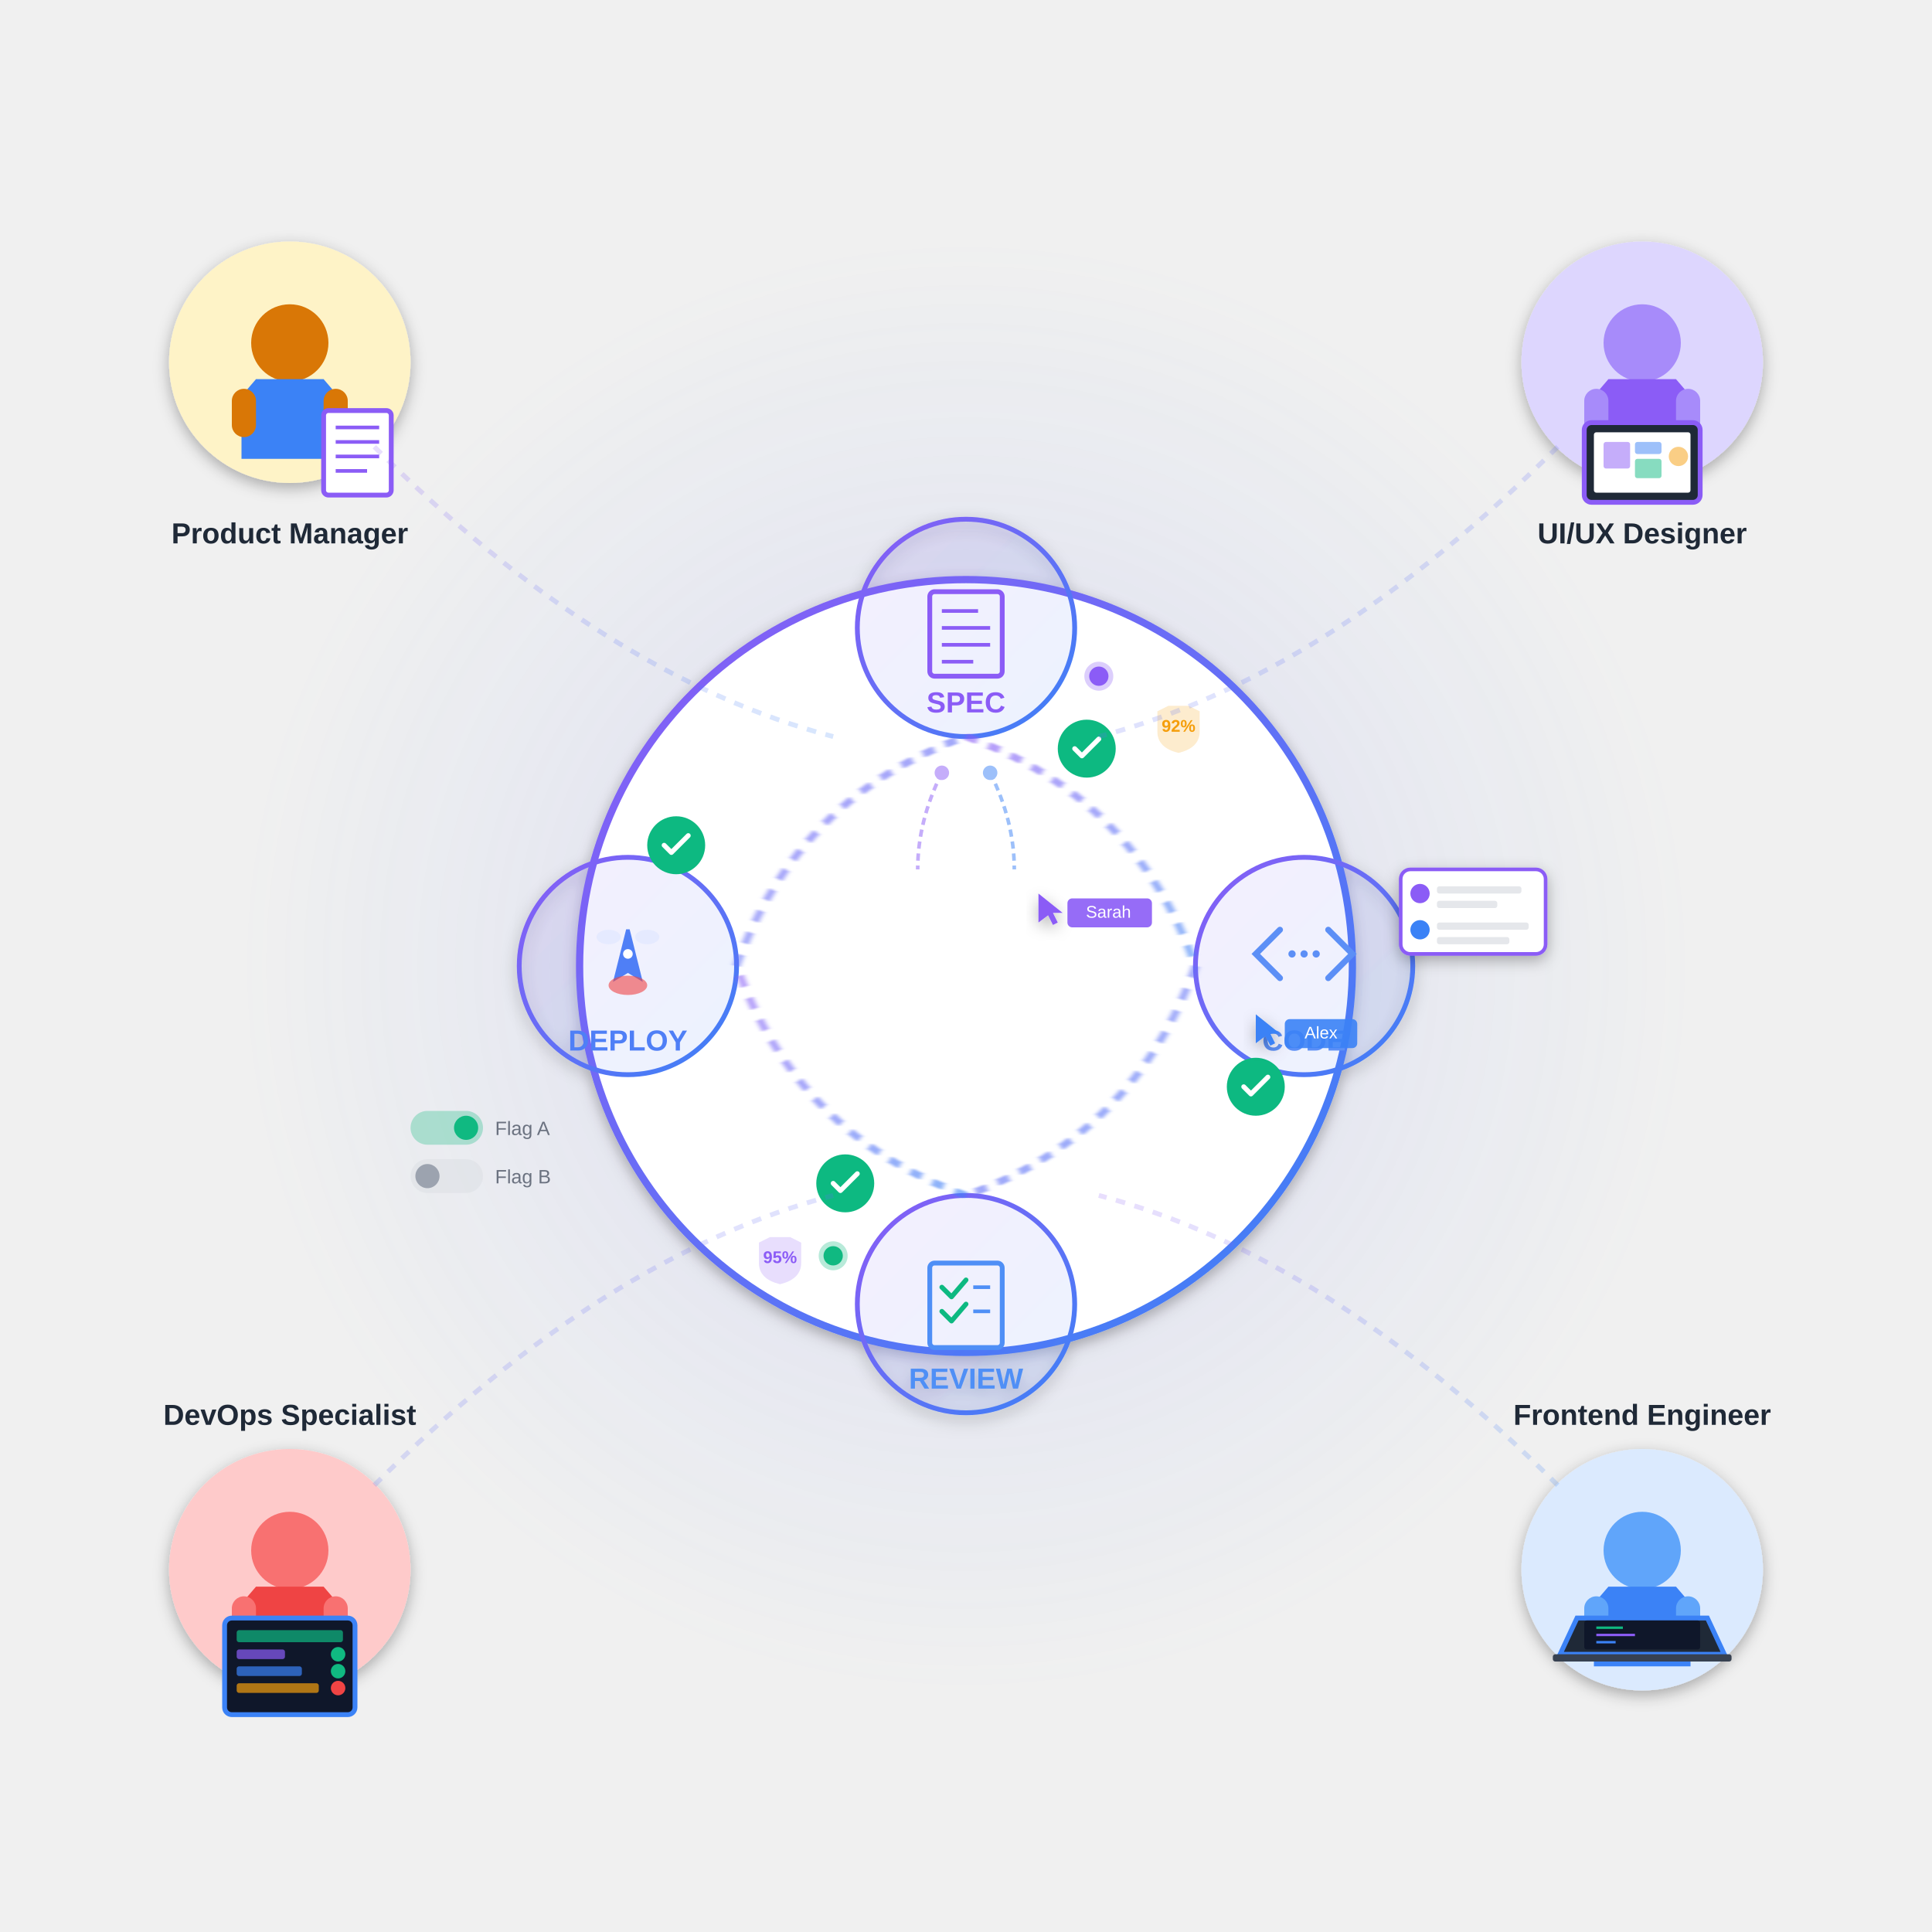
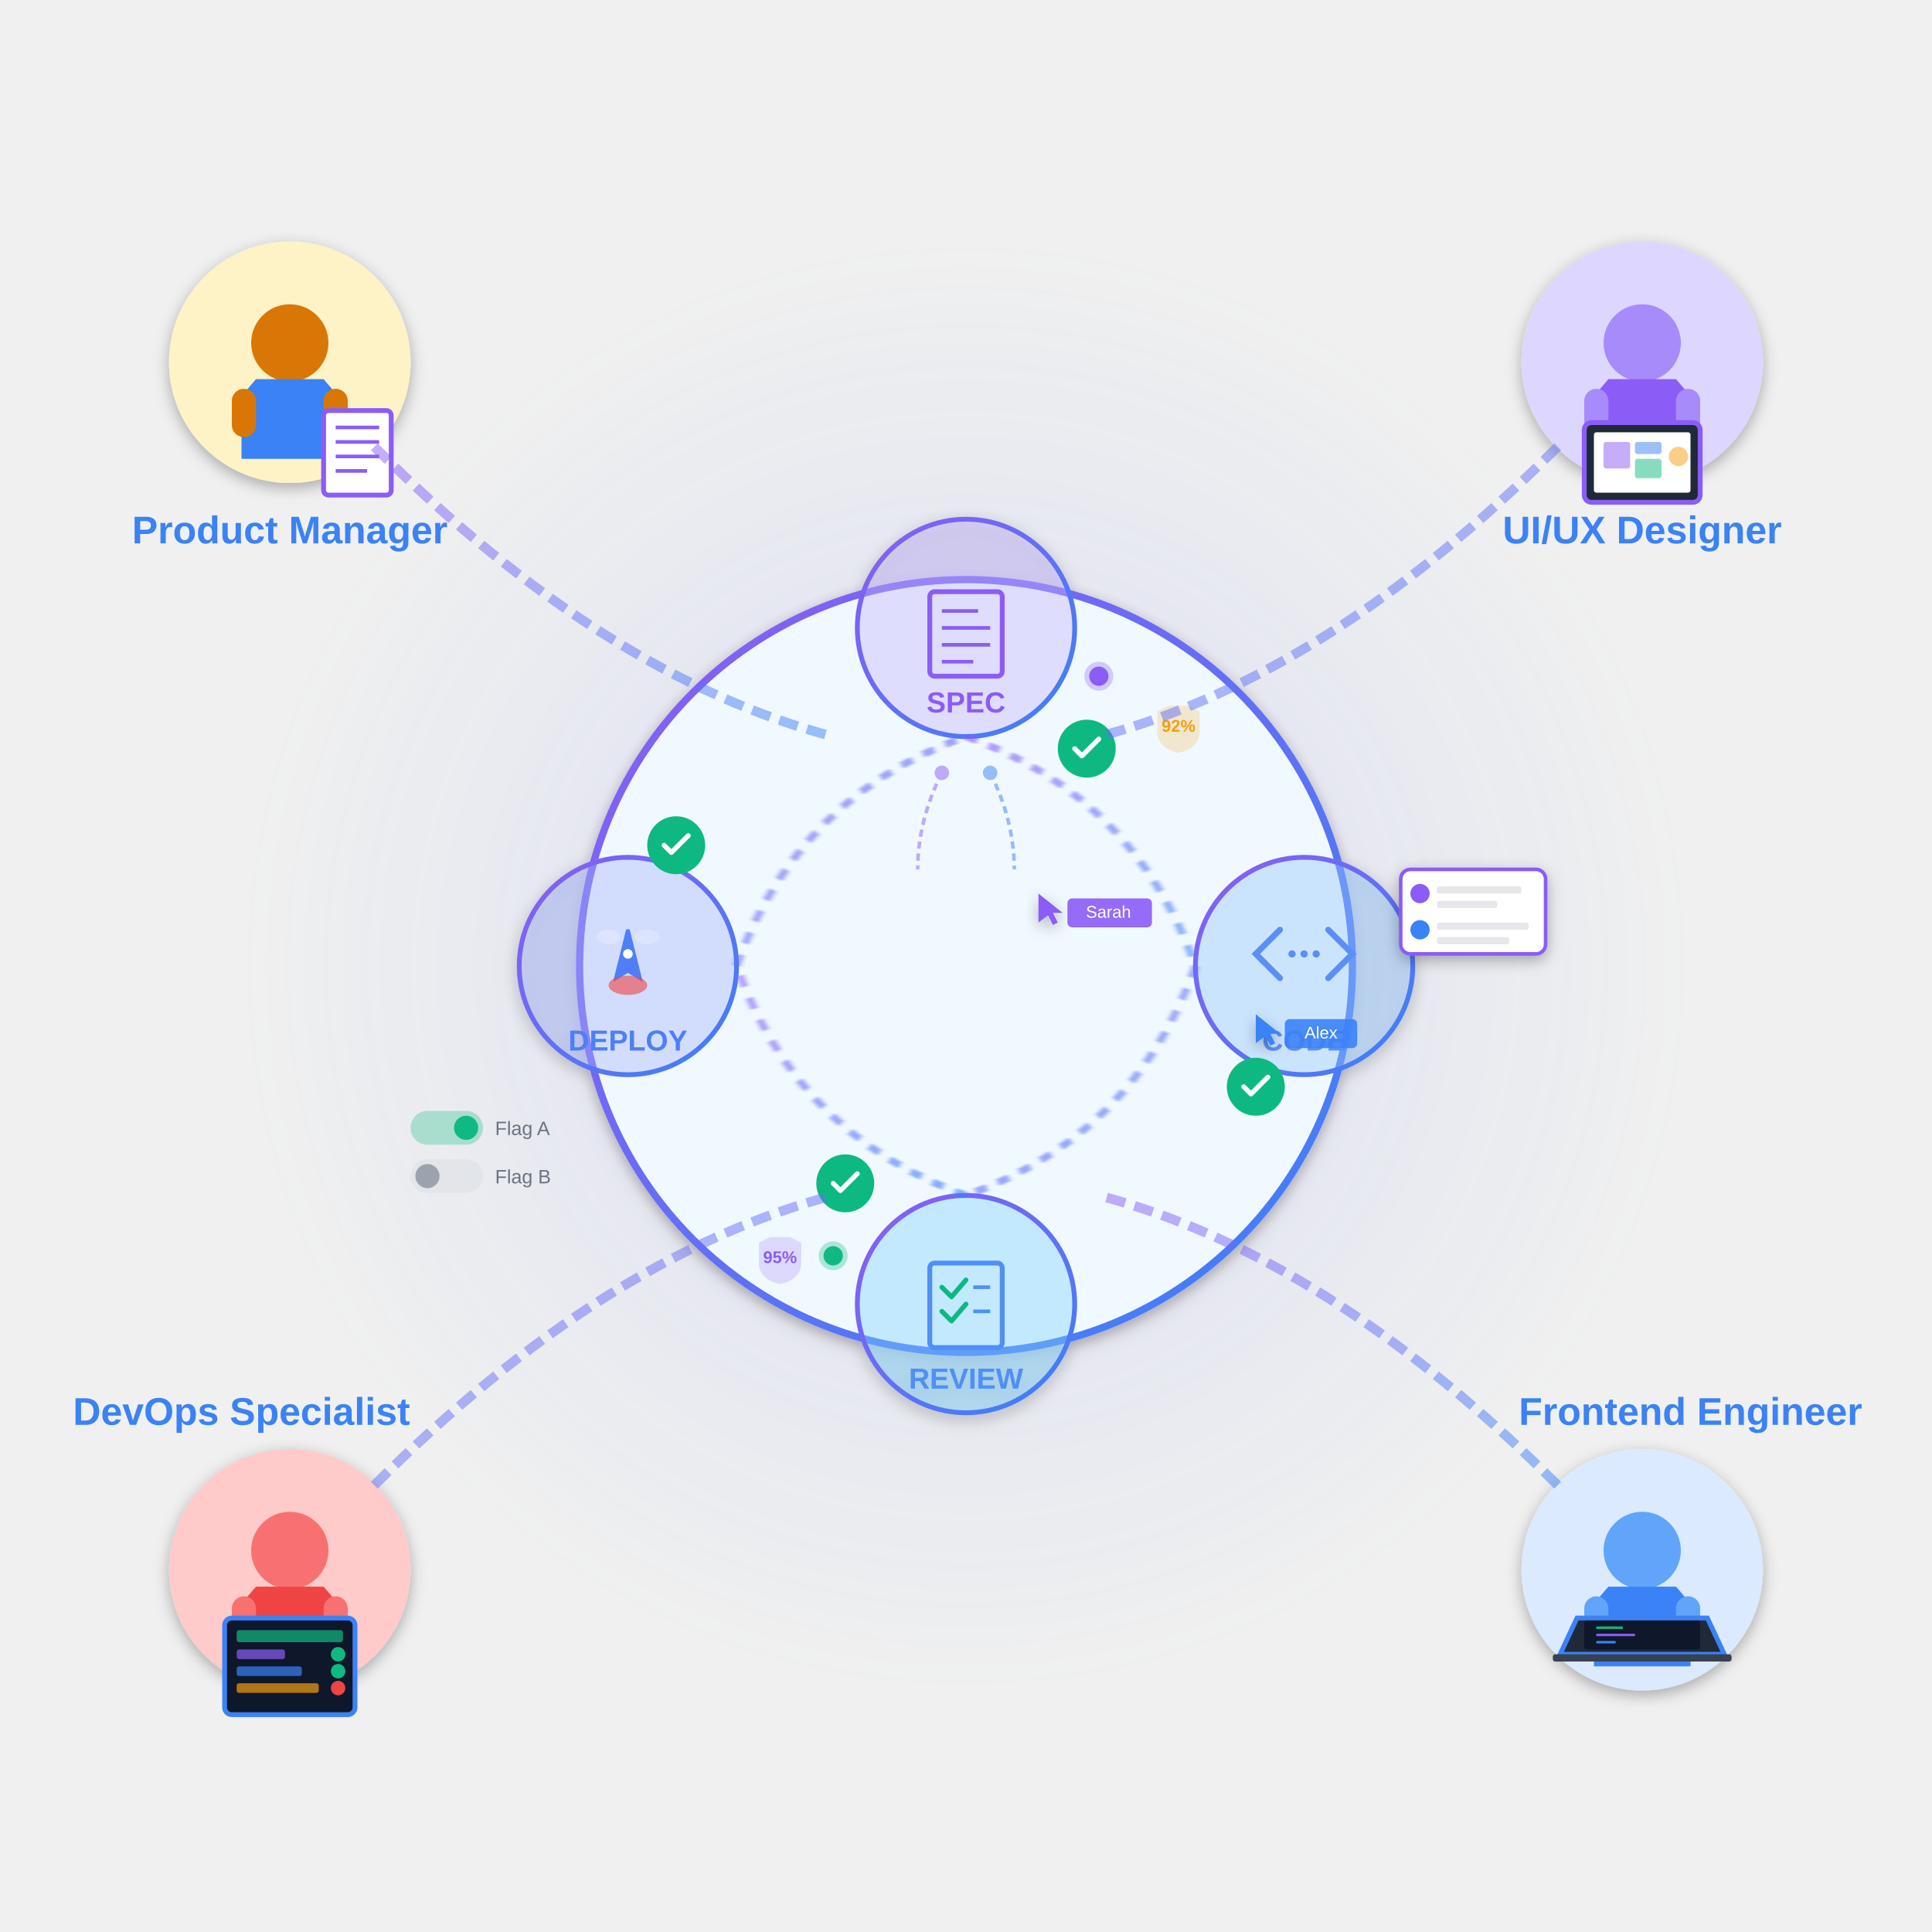
<svg xmlns="http://www.w3.org/2000/svg" viewBox="0 0 800 800" width="800" height="800">
  <defs>
    <linearGradient id="primaryGradient" x1="0%" y1="0%" x2="100%" y2="100%">
      <stop offset="0%" style="stop-color:#8b5cf6;stop-opacity:1" />
      <stop offset="100%" style="stop-color:#3b82f6;stop-opacity:1" />
    </linearGradient>
    <linearGradient id="secondaryGradient" x1="0%" y1="0%" x2="100%" y2="100%">
      <stop offset="0%" style="stop-color:#a78bfa;stop-opacity:1" />
      <stop offset="100%" style="stop-color:#60a5fa;stop-opacity:1" />
    </linearGradient>
    <radialGradient id="glowGradient" cx="50%" cy="50%" r="50%">
      <stop offset="0%" style="stop-color:#8b5cf6;stop-opacity:0.3" />
      <stop offset="100%" style="stop-color:#3b82f6;stop-opacity:0" />
    </radialGradient>
    <filter id="softShadow" x="-50%" y="-50%" width="200%" height="200%">
      <feGaussianBlur in="SourceAlpha" stdDeviation="3" />
      <feOffset dx="0" dy="2" result="offsetblur" />
      <feComponentTransfer>
        <feFuncA type="linear" slope="0.3" />
      </feComponentTransfer>
      <feMerge>
        <feMergeNode />
        <feMergeNode in="SourceGraphic" />
      </feMerge>
    </filter>
    <filter id="motionBlur">
      <feGaussianBlur in="SourceGraphic" stdDeviation="1 0" />
    </filter>
  </defs>
  <circle cx="400" cy="400" r="300" fill="url(#glowGradient)" opacity="0.5" />
  <g id="centralWorkflow" filter="url(#softShadow)">
-     <circle cx="400" cy="400" r="160" fill="#ffffff" stroke="url(#primaryGradient)" stroke-width="3" />
+     <circle cx="400" cy="400" r="160" fill="#f0f9ff" stroke="url(#primaryGradient)" stroke-width="3" />
    <g id="workflowStages">
      <g id="specStage">
-         <circle cx="400" cy="260" r="45" fill="url(#primaryGradient)" opacity="0.1" />
+         <circle cx="400" cy="260" r="45" fill="#c4b5fd" opacity="0.4" />
        <circle cx="400" cy="260" r="45" fill="none" stroke="url(#primaryGradient)" stroke-width="2" />
        <rect x="385" y="245" width="30" height="35" rx="2" fill="none" stroke="#8b5cf6" stroke-width="2" />
        <line x1="390" y1="253" x2="405" y2="253" stroke="#8b5cf6" stroke-width="1.5" />
        <line x1="390" y1="260" x2="410" y2="260" stroke="#8b5cf6" stroke-width="1.5" />
        <line x1="390" y1="267" x2="410" y2="267" stroke="#8b5cf6" stroke-width="1.5" />
        <line x1="390" y1="274" x2="403" y2="274" stroke="#8b5cf6" stroke-width="1.5" />
        <text x="400" y="295" text-anchor="middle" font-family="Arial, sans-serif" font-size="12" font-weight="bold" fill="#8b5cf6">SPEC</text>
      </g>
      <g id="codeStage">
-         <circle cx="540" cy="400" r="45" fill="url(#primaryGradient)" opacity="0.1" />
+         <circle cx="540" cy="400" r="45" fill="#93c5fd" opacity="0.4" />
        <circle cx="540" cy="400" r="45" fill="none" stroke="url(#primaryGradient)" stroke-width="2" />
        <path d="M 530 385 L 520 395 L 530 405" fill="none" stroke="#5b8ff6" stroke-width="2.5" stroke-linecap="round" />
        <path d="M 550 385 L 560 395 L 550 405" fill="none" stroke="#5b8ff6" stroke-width="2.5" stroke-linecap="round" />
        <circle cx="535" cy="395" r="1.5" fill="#5b8ff6" />
        <circle cx="540" cy="395" r="1.5" fill="#5b8ff6" />
        <circle cx="545" cy="395" r="1.5" fill="#5b8ff6" />
        <text x="540" y="435" text-anchor="middle" font-family="Arial, sans-serif" font-size="12" font-weight="bold" fill="#5b8ff6">CODE</text>
      </g>
      <g id="reviewStage">
-         <circle cx="400" cy="540" r="45" fill="url(#primaryGradient)" opacity="0.1" />
+         <circle cx="400" cy="540" r="45" fill="#7dd3fc" opacity="0.4" />
        <circle cx="400" cy="540" r="45" fill="none" stroke="url(#primaryGradient)" stroke-width="2" />
        <rect x="385" y="523" width="30" height="35" rx="2" fill="none" stroke="#4f8ff6" stroke-width="2" />
        <polyline points="390,533 394,537 400,530" fill="none" stroke="#10b981" stroke-width="2" stroke-linecap="round" stroke-linejoin="round" />
        <polyline points="390,543 394,547 400,540" fill="none" stroke="#10b981" stroke-width="2" stroke-linecap="round" stroke-linejoin="round" />
        <line x1="403" y1="533" x2="410" y2="533" stroke="#4f8ff6" stroke-width="1.5" />
        <line x1="403" y1="543" x2="410" y2="543" stroke="#4f8ff6" stroke-width="1.5" />
        <text x="400" y="575" text-anchor="middle" font-family="Arial, sans-serif" font-size="12" font-weight="bold" fill="#4f8ff6">REVIEW</text>
      </g>
      <g id="deployStage">
-         <circle cx="260" cy="400" r="45" fill="url(#primaryGradient)" opacity="0.1" />
+         <circle cx="260" cy="400" r="45" fill="#a5b4fc" opacity="0.4" />
        <circle cx="260" cy="400" r="45" fill="none" stroke="url(#primaryGradient)" stroke-width="2" />
        <path d="M 260 385 L 255 405 L 260 402 L 265 405 Z" fill="#4f7ff6" stroke="#4f7ff6" stroke-width="1.5" />
        <ellipse cx="260" cy="408" rx="8" ry="4" fill="#ef4444" opacity="0.6" />
        <circle cx="260" cy="395" r="2" fill="#ffffff" />
        <ellipse cx="268" cy="388" rx="5" ry="3" fill="#e0e7ff" opacity="0.7" />
        <ellipse cx="252" cy="388" rx="5" ry="3" fill="#e0e7ff" opacity="0.7" />
        <text x="260" y="435" text-anchor="middle" font-family="Arial, sans-serif" font-size="12" font-weight="bold" fill="#4f7ff6">DEPLOY</text>
      </g>
    </g>
    <g id="flowLines" opacity="0.6">
      <path d="M 400 305 Q 470 330 495 400" fill="none" stroke="url(#primaryGradient)" stroke-width="3" stroke-dasharray="5,5" filter="url(#motionBlur)">
        <animate attributeName="stroke-dashoffset" from="0" to="10" dur="1s" repeatCount="indefinite" />
      </path>
      <path d="M 495 400 Q 470 470 400 495" fill="none" stroke="url(#primaryGradient)" stroke-width="3" stroke-dasharray="5,5" filter="url(#motionBlur)">
        <animate attributeName="stroke-dashoffset" from="0" to="10" dur="1s" repeatCount="indefinite" />
      </path>
      <path d="M 400 495 Q 330 470 305 400" fill="none" stroke="url(#primaryGradient)" stroke-width="3" stroke-dasharray="5,5" filter="url(#motionBlur)">
        <animate attributeName="stroke-dashoffset" from="0" to="10" dur="1s" repeatCount="indefinite" />
      </path>
      <path d="M 305 400 Q 330 330 400 305" fill="none" stroke="url(#primaryGradient)" stroke-width="3" stroke-dasharray="5,5" filter="url(#motionBlur)">
        <animate attributeName="stroke-dashoffset" from="0" to="10" dur="1s" repeatCount="indefinite" />
      </path>
    </g>
    <g id="approvalCheckpoints">
      <circle cx="450" cy="310" r="12" fill="#10b981" />
      <polyline points="445,310 448,313 455,306" fill="none" stroke="#ffffff" stroke-width="2" stroke-linecap="round" stroke-linejoin="round" />
      <circle cx="520" cy="450" r="12" fill="#10b981" />
      <polyline points="515,450 518,453 525,446" fill="none" stroke="#ffffff" stroke-width="2" stroke-linecap="round" stroke-linejoin="round" />
      <circle cx="350" cy="490" r="12" fill="#10b981" />
      <polyline points="345,490 348,493 355,486" fill="none" stroke="#ffffff" stroke-width="2" stroke-linecap="round" stroke-linejoin="round" />
      <circle cx="280" cy="350" r="12" fill="#10b981" />
      <polyline points="275,350 278,353 285,346" fill="none" stroke="#ffffff" stroke-width="2" stroke-linecap="round" stroke-linejoin="round" />
    </g>
  </g>
  <g id="qualityGates">
    <g transform="translate(480, 295)">
      <path d="M 0 0 L 4 -2 L 12 -2 L 16 0 L 16 8 Q 16 14 8 16 Q 0 14 0 8 Z" fill="#f59e0b" opacity="0.2" stroke="#f59e0b" stroke-width="1.5" />
      <text x="8" y="8" text-anchor="middle" font-family="Arial, sans-serif" font-size="7" font-weight="bold" fill="#f59e0b">92%</text>
    </g>
    <g transform="translate(315, 515)">
      <path d="M 0 0 L 4 -2 L 12 -2 L 16 0 L 16 8 Q 16 14 8 16 Q 0 14 0 8 Z" fill="#8b5cf6" opacity="0.2" stroke="#8b5cf6" stroke-width="1.5" />
      <text x="8" y="8" text-anchor="middle" font-family="Arial, sans-serif" font-size="7" font-weight="bold" fill="#8b5cf6">95%</text>
    </g>
  </g>
  <g id="featureFlags">
    <g transform="translate(170, 460)">
      <rect x="0" y="0" width="30" height="14" rx="7" fill="#10b981" opacity="0.3" />
      <circle cx="23" cy="7" r="5" fill="#10b981" />
      <text x="35" y="10" font-family="Arial, sans-serif" font-size="8" fill="#6b7280">Flag A</text>
    </g>
    <g transform="translate(170, 480)">
      <rect x="0" y="0" width="30" height="14" rx="7" fill="#d1d5db" opacity="0.3" />
      <circle cx="7" cy="7" r="5" fill="#9ca3af" />
      <text x="35" y="10" font-family="Arial, sans-serif" font-size="8" fill="#6b7280">Flag B</text>
    </g>
  </g>
  <g id="gitBranches" opacity="0.5">
    <path d="M 390 320 Q 380 340 380 360" fill="none" stroke="#8b5cf6" stroke-width="1.5" stroke-dasharray="3,2" />
    <path d="M 410 320 Q 420 340 420 360" fill="none" stroke="#3b82f6" stroke-width="1.5" stroke-dasharray="3,2" />
    <circle cx="390" cy="320" r="3" fill="#8b5cf6" />
    <circle cx="410" cy="320" r="3" fill="#3b82f6" />
  </g>
  <g id="productManager" transform="translate(120, 150)">
    <circle cx="0" cy="0" r="50" fill="#fef3c7" filter="url(#softShadow)" />
    <circle cx="0" cy="-8" r="16" fill="#d97706" />
    <path d="M -20 14 L -14 7 L 14 7 L 20 14 L 20 40 L -20 40 Z" fill="#3b82f6" />
    <rect x="-24" y="11" width="10" height="20" rx="5" fill="#d97706" />
    <rect x="14" y="11" width="10" height="20" rx="5" fill="#d97706" />
    <rect x="14" y="20" width="28" height="35" rx="2" fill="#ffffff" stroke="#8b5cf6" stroke-width="2" />
    <line x1="19" y1="27" x2="37" y2="27" stroke="#8b5cf6" stroke-width="1.5" />
    <line x1="19" y1="33" x2="37" y2="33" stroke="#8b5cf6" stroke-width="1.5" />
    <line x1="19" y1="39" x2="37" y2="39" stroke="#8b5cf6" stroke-width="1.5" />
    <line x1="19" y1="45" x2="32" y2="45" stroke="#8b5cf6" stroke-width="1.5" />
-     <text x="0" y="75" text-anchor="middle" font-family="Arial, sans-serif" font-size="12" font-weight="600" fill="#1f2937">Product Manager</text>
+     <text x="0" y="75" text-anchor="middle" font-family="Arial, sans-serif" font-size="16" font-weight="700" fill="#3b82f6">Product Manager</text>
  </g>
  <g id="uiDesigner" transform="translate(680, 150)">
    <circle cx="0" cy="0" r="50" fill="#ddd6fe" filter="url(#softShadow)" />
    <circle cx="0" cy="-8" r="16" fill="#a78bfa" />
    <path d="M -20 14 L -14 7 L 14 7 L 20 14 L 20 40 L -20 40 Z" fill="#8b5cf6" />
    <rect x="-24" y="11" width="10" height="20" rx="5" fill="#a78bfa" />
    <rect x="14" y="11" width="10" height="20" rx="5" fill="#a78bfa" />
    <rect x="-24" y="25" width="48" height="33" rx="3" fill="#1f2937" stroke="#8b5cf6" stroke-width="2" />
    <rect x="-20" y="29" width="40" height="25" rx="1" fill="#ffffff" />
    <rect x="-16" y="33" width="11" height="11" rx="1" fill="#8b5cf6" opacity="0.5" />
    <rect x="-3" y="33" width="11" height="5" rx="1" fill="#3b82f6" opacity="0.5" />
    <rect x="-3" y="40" width="11" height="8" rx="1" fill="#10b981" opacity="0.5" />
    <circle cx="15" cy="39" r="4" fill="#f59e0b" opacity="0.5" />
-     <text x="0" y="75" text-anchor="middle" font-family="Arial, sans-serif" font-size="12" font-weight="600" fill="#1f2937">UI/UX Designer</text>
+     <text x="0" y="75" text-anchor="middle" font-family="Arial, sans-serif" font-size="16" font-weight="700" fill="#3b82f6">UI/UX Designer</text>
  </g>
  <g id="frontendEngineer" transform="translate(680, 650)">
    <circle cx="0" cy="0" r="50" fill="#dbeafe" filter="url(#softShadow)" />
    <circle cx="0" cy="-8" r="16" fill="#60a5fa" />
    <path d="M -20 14 L -14 7 L 14 7 L 20 14 L 20 40 L -20 40 Z" fill="#3b82f6" />
    <rect x="-24" y="11" width="10" height="20" rx="5" fill="#60a5fa" />
    <rect x="14" y="11" width="10" height="20" rx="5" fill="#60a5fa" />
    <path d="M -34 35 L -27 20 L 27 20 L 34 35 Z" fill="#1f2937" stroke="#3b82f6" stroke-width="2" />
    <rect x="-24" y="21" width="48" height="12" rx="1" fill="#0f172a" />
    <line x1="-19" y1="24" x2="-8" y2="24" stroke="#10b981" stroke-width="1" />
    <line x1="-19" y1="27" x2="-3" y2="27" stroke="#8b5cf6" stroke-width="1" />
    <line x1="-19" y1="30" x2="-11" y2="30" stroke="#3b82f6" stroke-width="1" />
    <rect x="-37" y="35" width="74" height="3" rx="1" fill="#374151" />
-     <text x="0" y="-60" text-anchor="middle" font-family="Arial, sans-serif" font-size="12" font-weight="600" fill="#1f2937">Frontend Engineer</text>
+     <text x="20" y="-60" text-anchor="middle" font-family="Arial, sans-serif" font-size="16" font-weight="700" fill="#3b82f6">Frontend Engineer</text>
  </g>
  <g id="devopsSpecialist" transform="translate(120, 650)">
    <circle cx="0" cy="0" r="50" fill="#fecaca" filter="url(#softShadow)" />
    <circle cx="0" cy="-8" r="16" fill="#f87171" />
    <path d="M -20 14 L -14 7 L 14 7 L 20 14 L 20 40 L -20 40 Z" fill="#ef4444" />
    <rect x="-24" y="11" width="10" height="20" rx="5" fill="#f87171" />
    <rect x="14" y="11" width="10" height="20" rx="5" fill="#f87171" />
    <rect x="-27" y="20" width="54" height="40" rx="3" fill="#0f172a" stroke="#3b82f6" stroke-width="2" />
    <rect x="-22" y="25" width="44" height="5" rx="1" fill="#10b981" opacity="0.7" />
    <rect x="-22" y="33" width="20" height="4" rx="1" fill="#8b5cf6" opacity="0.7" />
    <rect x="-22" y="40" width="27" height="4" rx="1" fill="#3b82f6" opacity="0.7" />
    <rect x="-22" y="47" width="34" height="4" rx="1" fill="#f59e0b" opacity="0.7" />
    <circle cx="20" cy="35" r="3" fill="#10b981" />
    <circle cx="20" cy="42" r="3" fill="#10b981" />
    <circle cx="20" cy="49" r="3" fill="#ef4444" />
-     <text x="0" y="-60" text-anchor="middle" font-family="Arial, sans-serif" font-size="12" font-weight="600" fill="#1f2937">DevOps Specialist</text>
+     <text x="-20" y="-60" text-anchor="middle" font-family="Arial, sans-serif" font-size="16" font-weight="700" fill="#3b82f6">DevOps Specialist</text>
  </g>
  <g id="sharedCursors">
    <g transform="translate(430, 370)">
      <path d="M 0 0 L 0 12 L 4 9 L 6 13 L 8 12 L 6 8 L 10 8 Z" fill="#8b5cf6" filter="url(#softShadow)" />
      <rect x="12" y="2" width="35" height="12" rx="2" fill="#8b5cf6" opacity="0.9" />
      <text x="29" y="10" text-anchor="middle" font-family="Arial, sans-serif" font-size="7" fill="#ffffff">Sarah</text>
    </g>
    <g transform="translate(520, 420)">
      <path d="M 0 0 L 0 12 L 4 9 L 6 13 L 8 12 L 6 8 L 10 8 Z" fill="#3b82f6" filter="url(#softShadow)" />
      <rect x="12" y="2" width="30" height="12" rx="2" fill="#3b82f6" opacity="0.9" />
      <text x="27" y="10" text-anchor="middle" font-family="Arial, sans-serif" font-size="7" fill="#ffffff">Alex</text>
    </g>
  </g>
  <g id="commentThreads">
    <g transform="translate(580, 360)">
      <rect x="0" y="0" width="60" height="35" rx="4" fill="#ffffff" stroke="#8b5cf6" stroke-width="1.5" filter="url(#softShadow)" />
      <circle cx="8" cy="10" r="4" fill="#8b5cf6" />
      <rect x="15" y="7" width="35" height="3" rx="1" fill="#e5e7eb" />
      <rect x="15" y="13" width="25" height="3" rx="1" fill="#e5e7eb" />
      <circle cx="8" cy="25" r="4" fill="#3b82f6" />
      <rect x="15" y="22" width="38" height="3" rx="1" fill="#e5e7eb" />
      <rect x="15" y="28" width="30" height="3" rx="1" fill="#e5e7eb" />
    </g>
  </g>
  <g id="editIndicators">
    <g transform="translate(345, 520)">
      <circle cx="0" cy="0" r="6" fill="#10b981" opacity="0.3">
        <animate attributeName="r" values="6;10;6" dur="2s" repeatCount="indefinite" />
        <animate attributeName="opacity" values="0.3;0;0.3" dur="2s" repeatCount="indefinite" />
      </circle>
      <circle cx="0" cy="0" r="4" fill="#10b981" />
    </g>
    <g transform="translate(455, 280)">
      <circle cx="0" cy="0" r="6" fill="#8b5cf6" opacity="0.3">
        <animate attributeName="r" values="6;10;6" dur="2s" repeatCount="indefinite" />
        <animate attributeName="opacity" values="0.3;0;0.3" dur="2s" repeatCount="indefinite" />
      </circle>
      <circle cx="0" cy="0" r="4" fill="#8b5cf6" />
    </g>
  </g>
-   <g id="connectionLines" opacity="0.2">
-     <path d="M 155 185 Q 250 280 345 305" fill="none" stroke="url(#primaryGradient)" stroke-width="2" stroke-dasharray="4,4" />
-     <path d="M 645 185 Q 550 280 455 305" fill="none" stroke="url(#primaryGradient)" stroke-width="2" stroke-dasharray="4,4" />
-     <path d="M 645 615 Q 550 520 455 495" fill="none" stroke="url(#primaryGradient)" stroke-width="2" stroke-dasharray="4,4" />
-     <path d="M 155 615 Q 250 520 345 495" fill="none" stroke="url(#primaryGradient)" stroke-width="2" stroke-dasharray="4,4" />
+   <g id="connectionLines" opacity="0.5">
+     <path d="M 155 185 Q 250 280 345 305" fill="none" stroke="url(#primaryGradient)" stroke-width="4" stroke-dasharray="8,4" />
+     <path d="M 645 185 Q 550 280 455 305" fill="none" stroke="url(#primaryGradient)" stroke-width="4" stroke-dasharray="8,4" />
+     <path d="M 645 615 Q 550 520 455 495" fill="none" stroke="url(#primaryGradient)" stroke-width="4" stroke-dasharray="8,4" />
+     <path d="M 155 615 Q 250 520 345 495" fill="none" stroke="url(#primaryGradient)" stroke-width="4" stroke-dasharray="8,4" />
  </g>
</svg>
